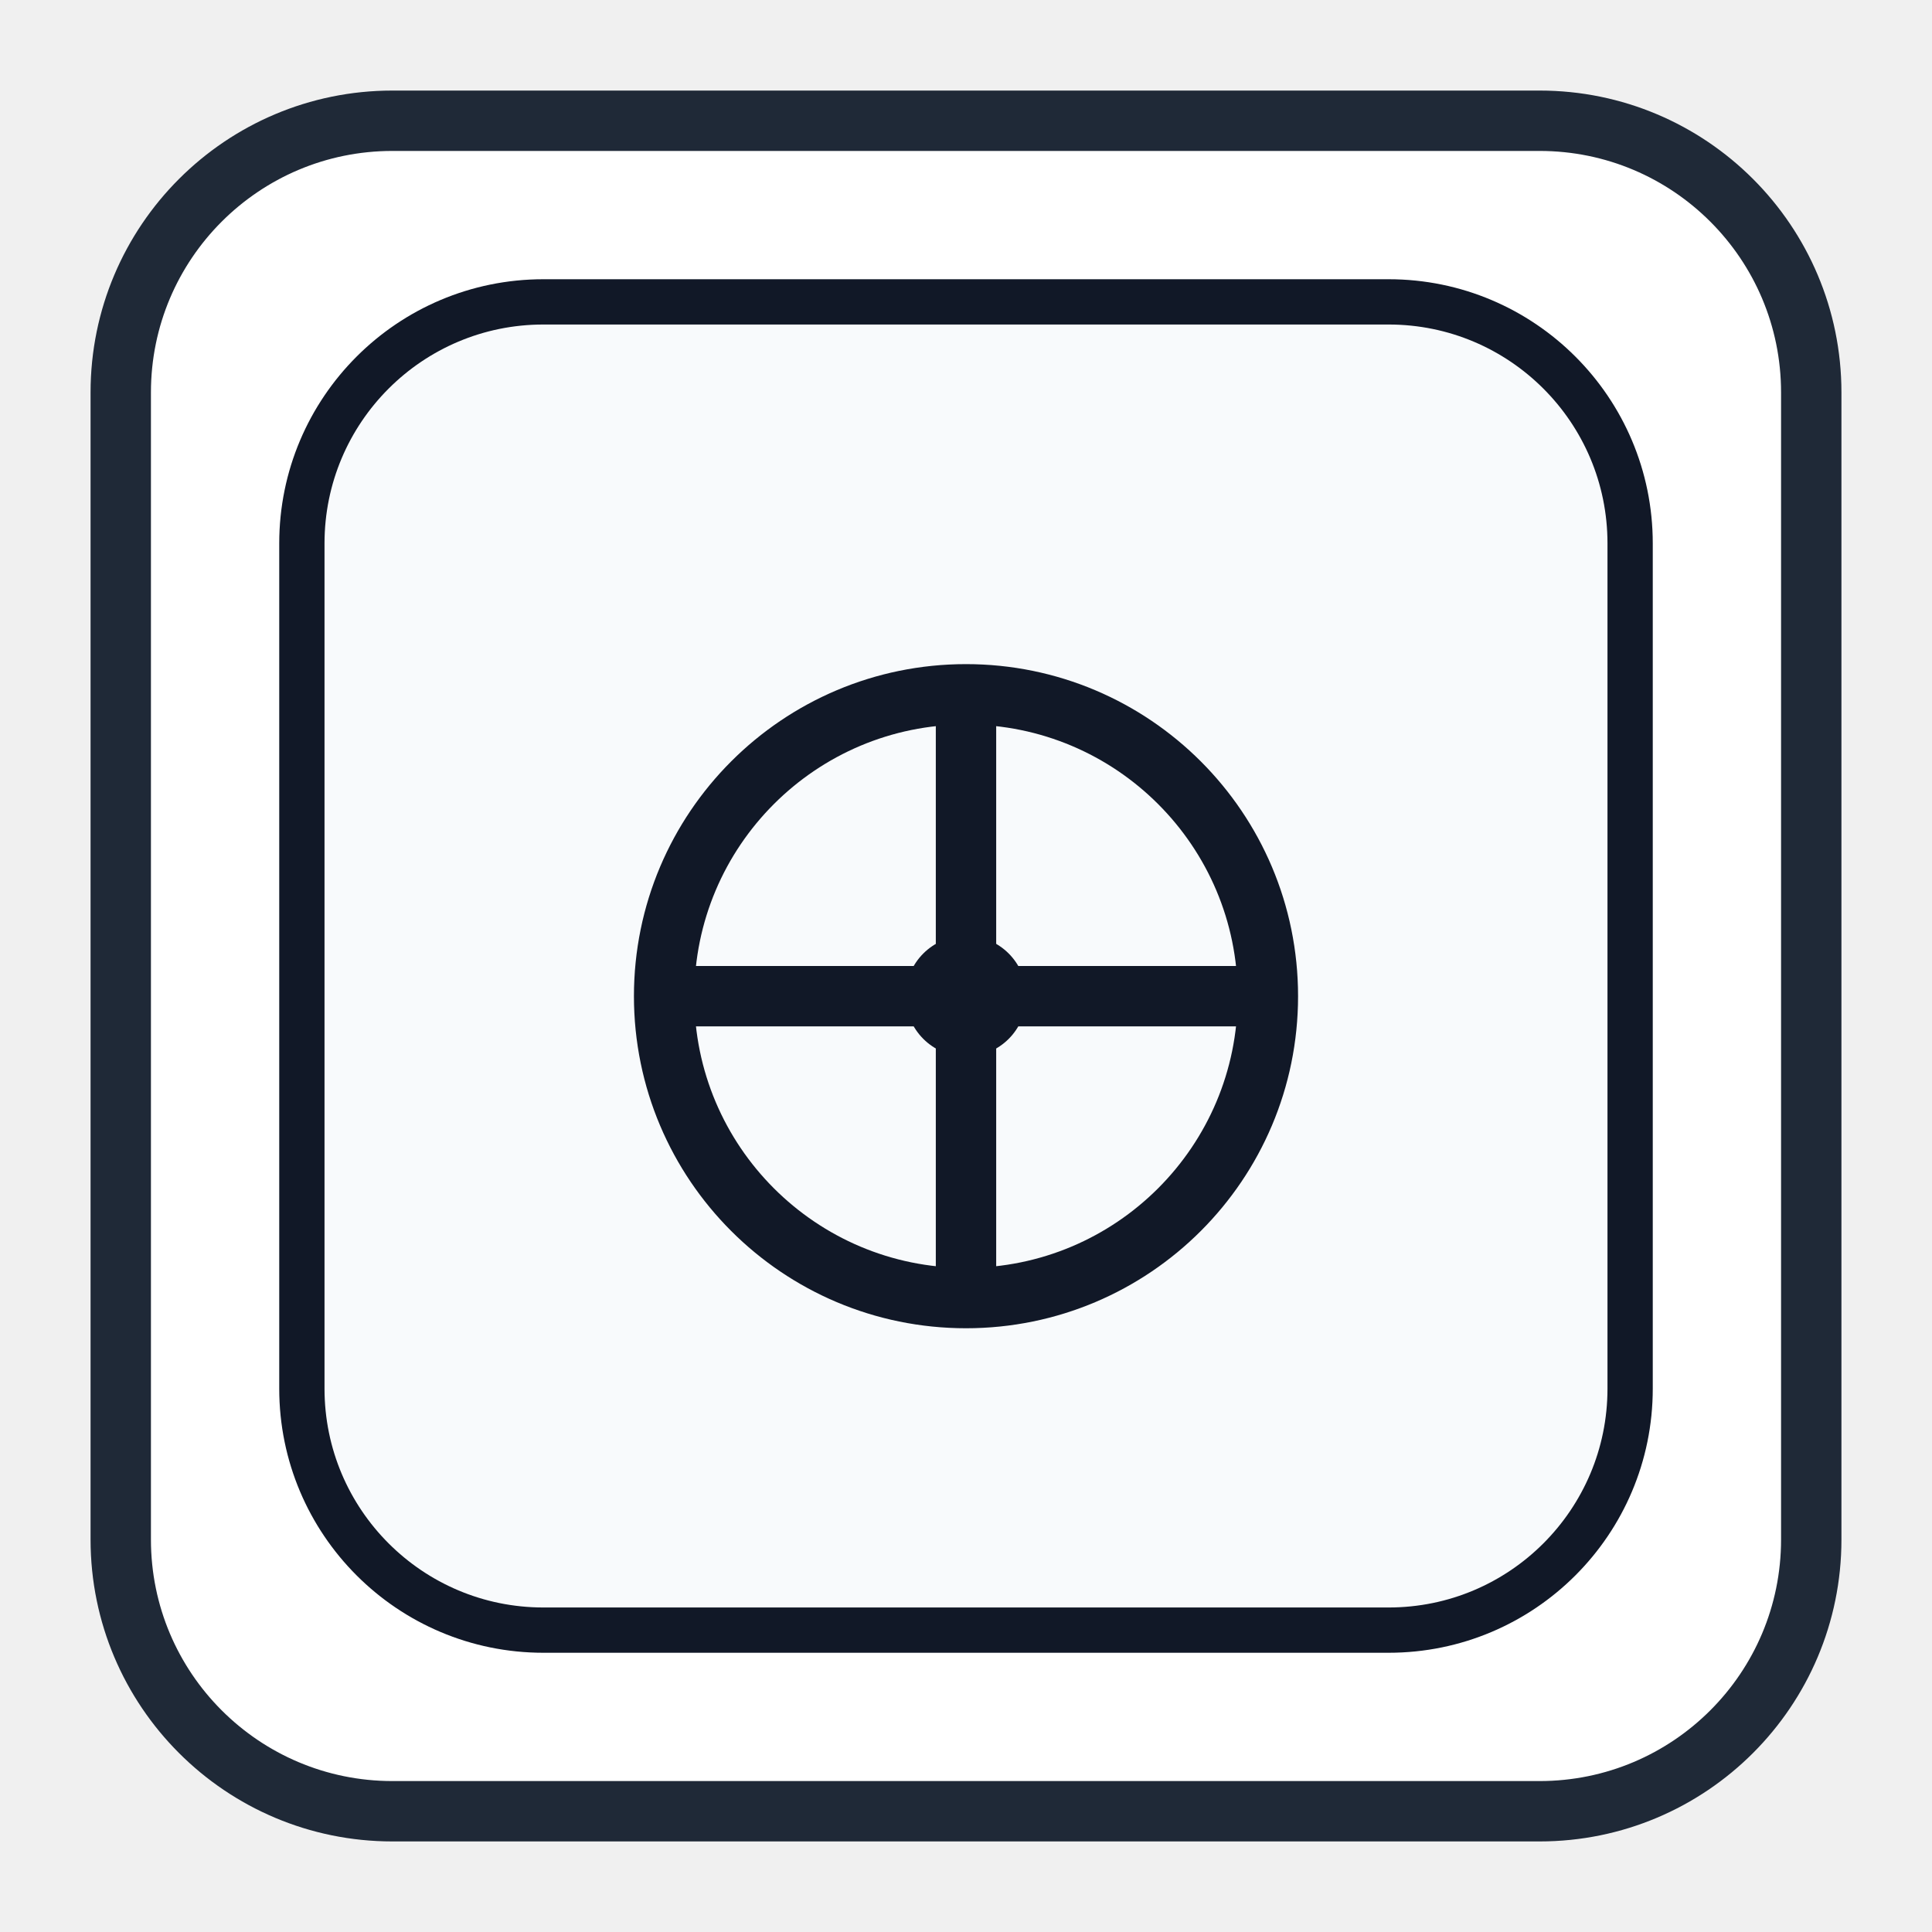
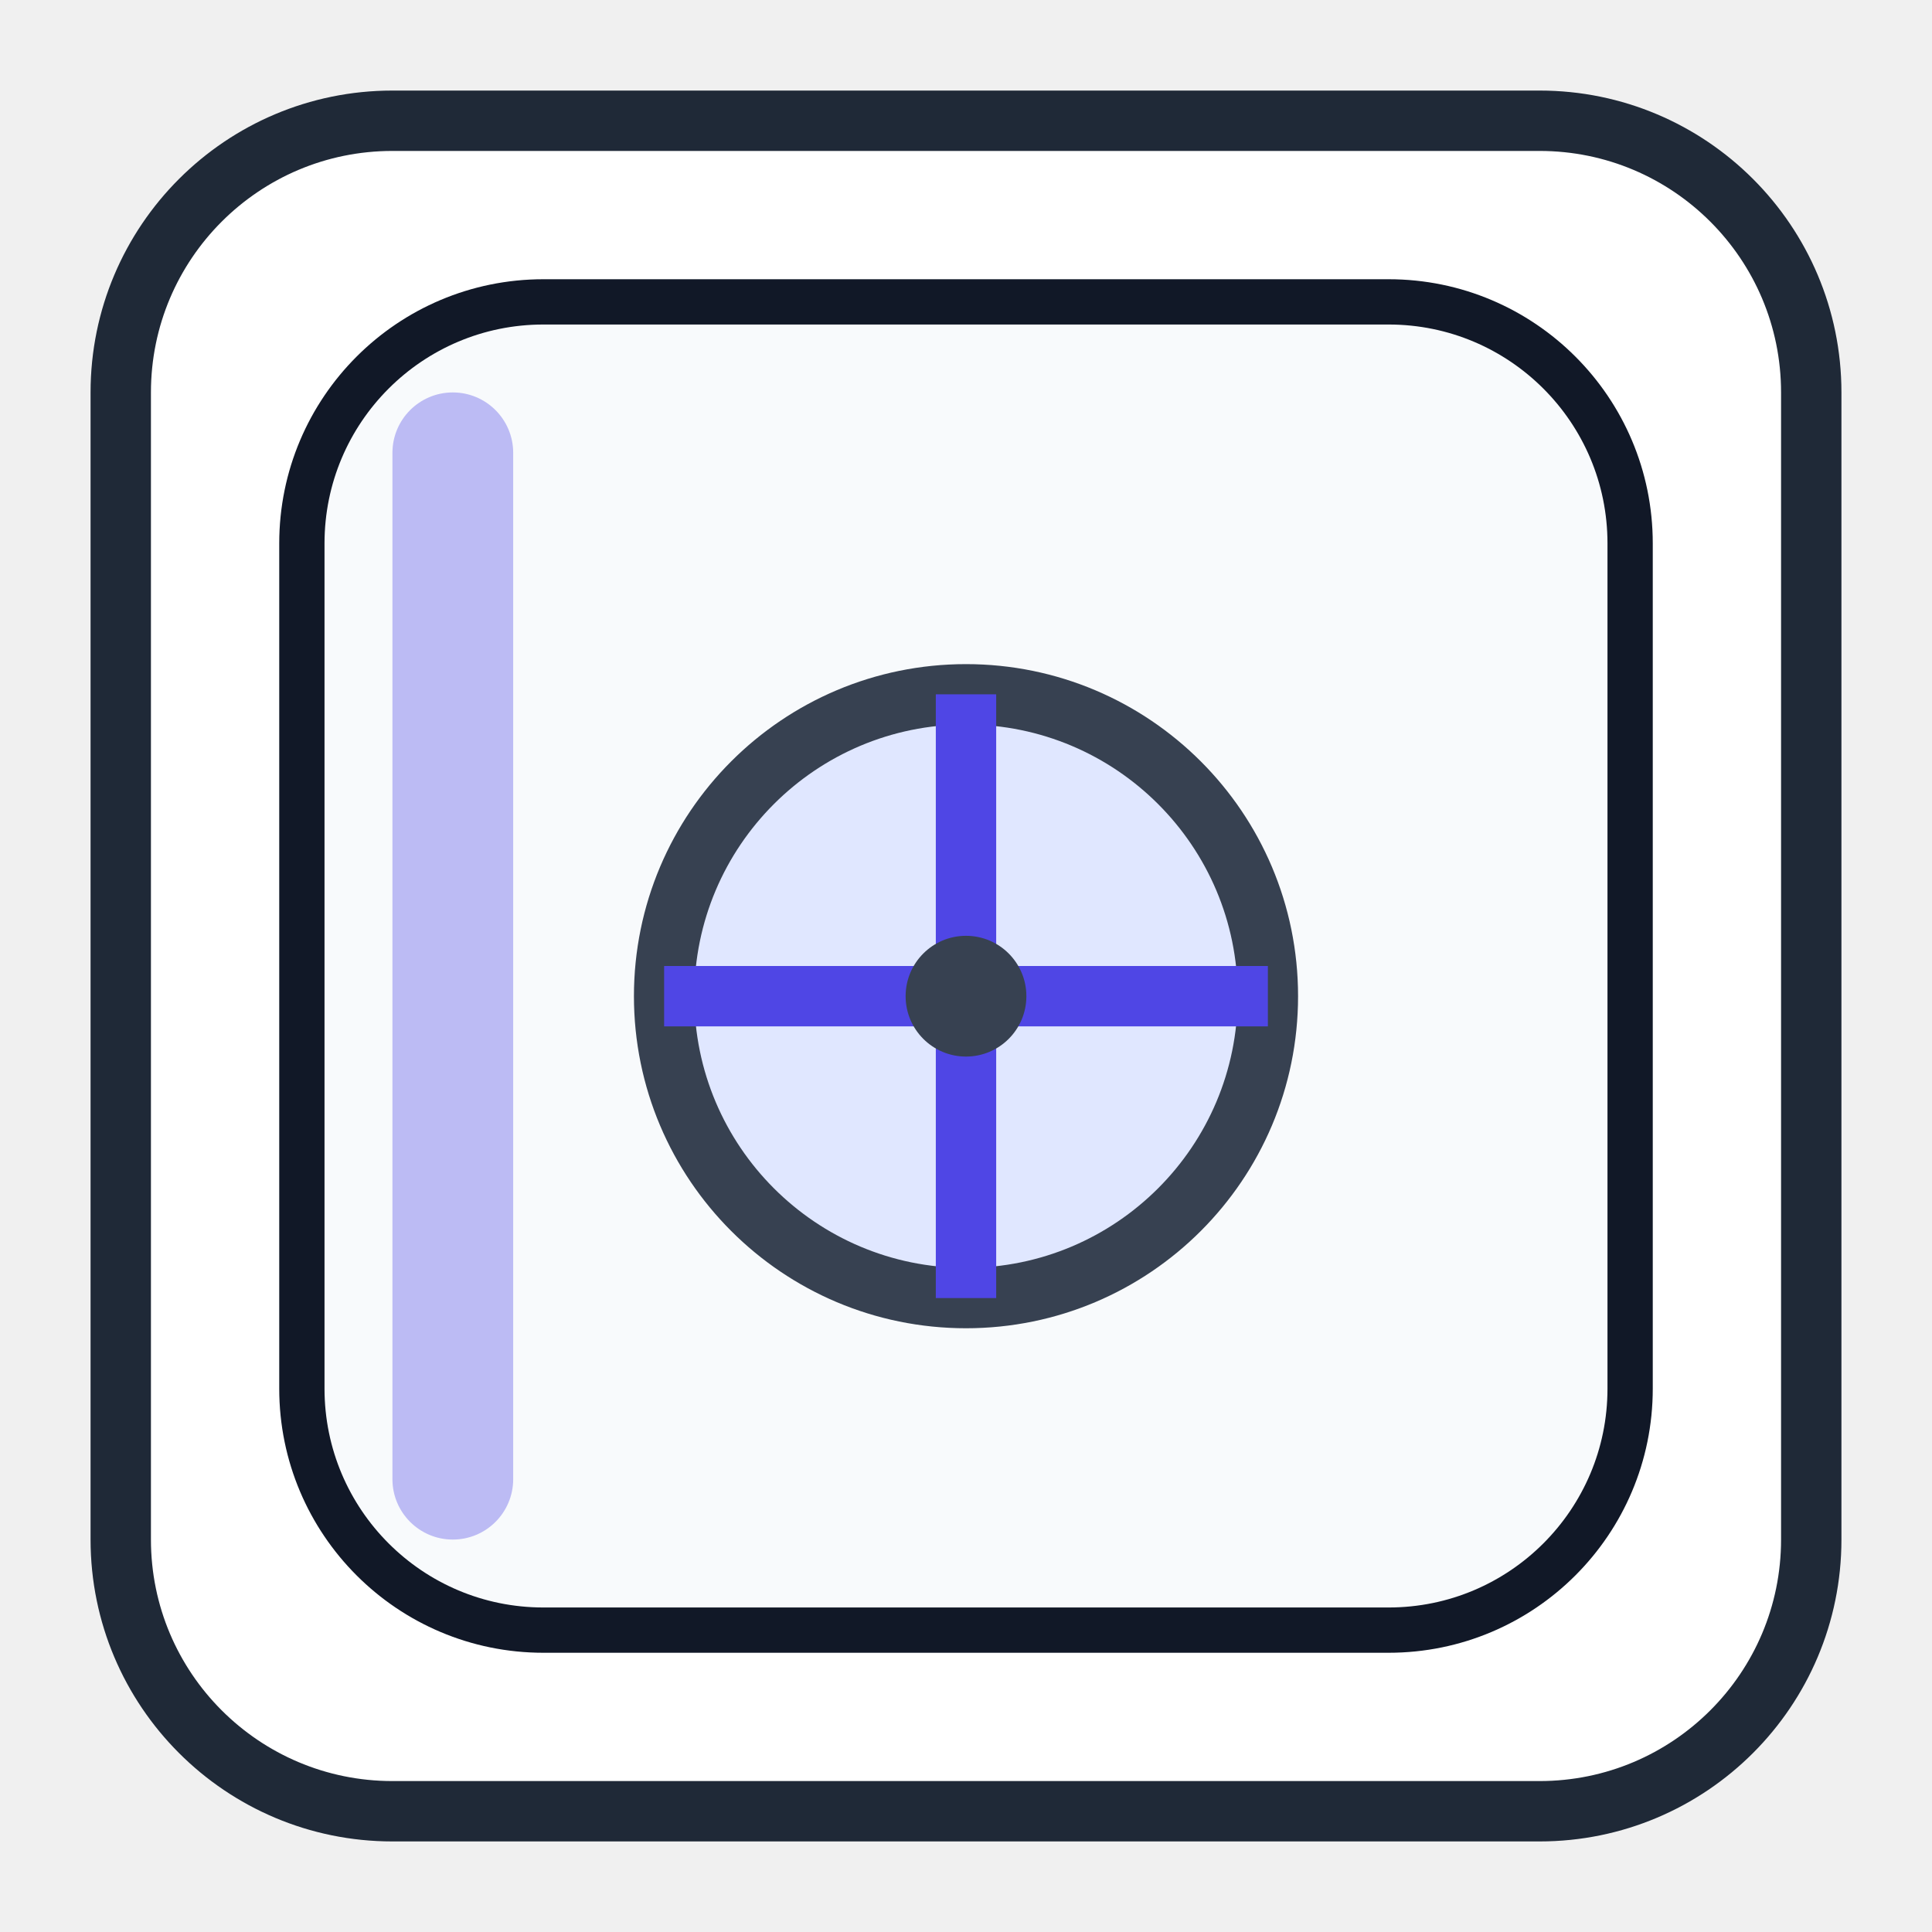
<svg xmlns="http://www.w3.org/2000/svg" width="128" height="128" viewBox="0 0 128 128">
  <rect x="8" y="8" width="112" height="112" rx="18" fill="#FFFFFF" stroke="#1F2937" stroke-width="4" />
  <rect x="20" y="20" width="88" height="88" rx="16" fill="#F8FAFC" stroke="#111827" stroke-width="3" />
-   <circle cx="64" cy="66" r="20" fill="none" stroke="#111827" stroke-width="4" />
-   <path d="M64 46 V86" stroke="#111827" stroke-width="4" />
-   <path d="M44 66 H84" stroke="#111827" stroke-width="4" />
-   <circle cx="64" cy="66" r="4" fill="#111827" />
+   <rect x="26" y="26" width="8" height="76" rx="4" fill="#4F46E5" fill-opacity="0.35" />
+   <circle cx="64" cy="66" r="20" fill="#E0E7FF" stroke="#374151" stroke-width="4" />
+   <path d="M64 46 V86" stroke="#4F46E5" stroke-width="4" />
+   <path d="M44 66 H84" stroke="#4F46E5" stroke-width="4" />
+   <circle cx="64" cy="66" r="4" fill="#374151" />
</svg>
